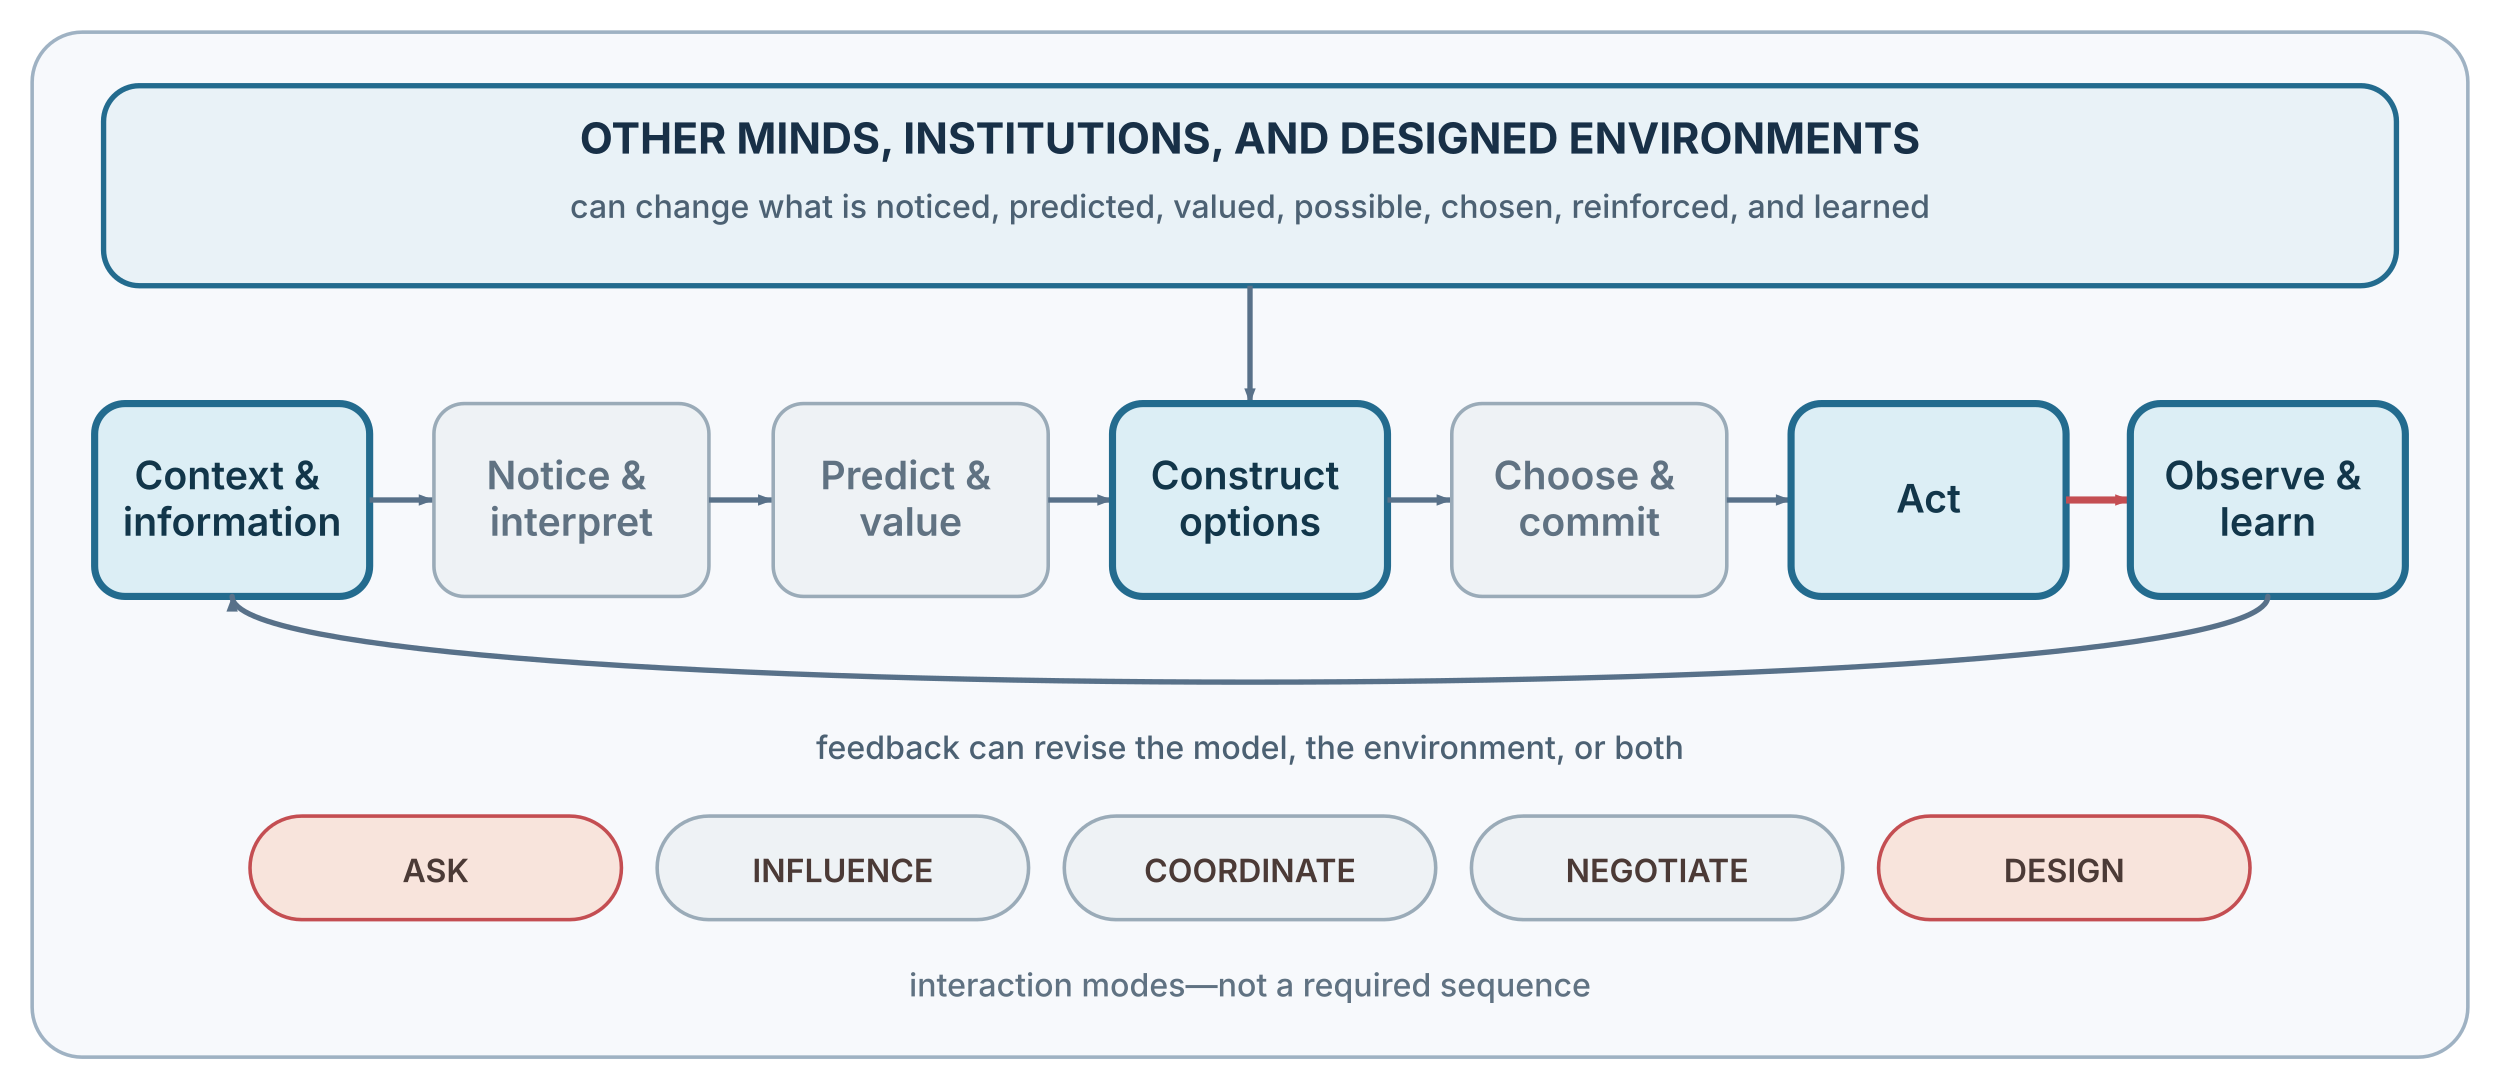
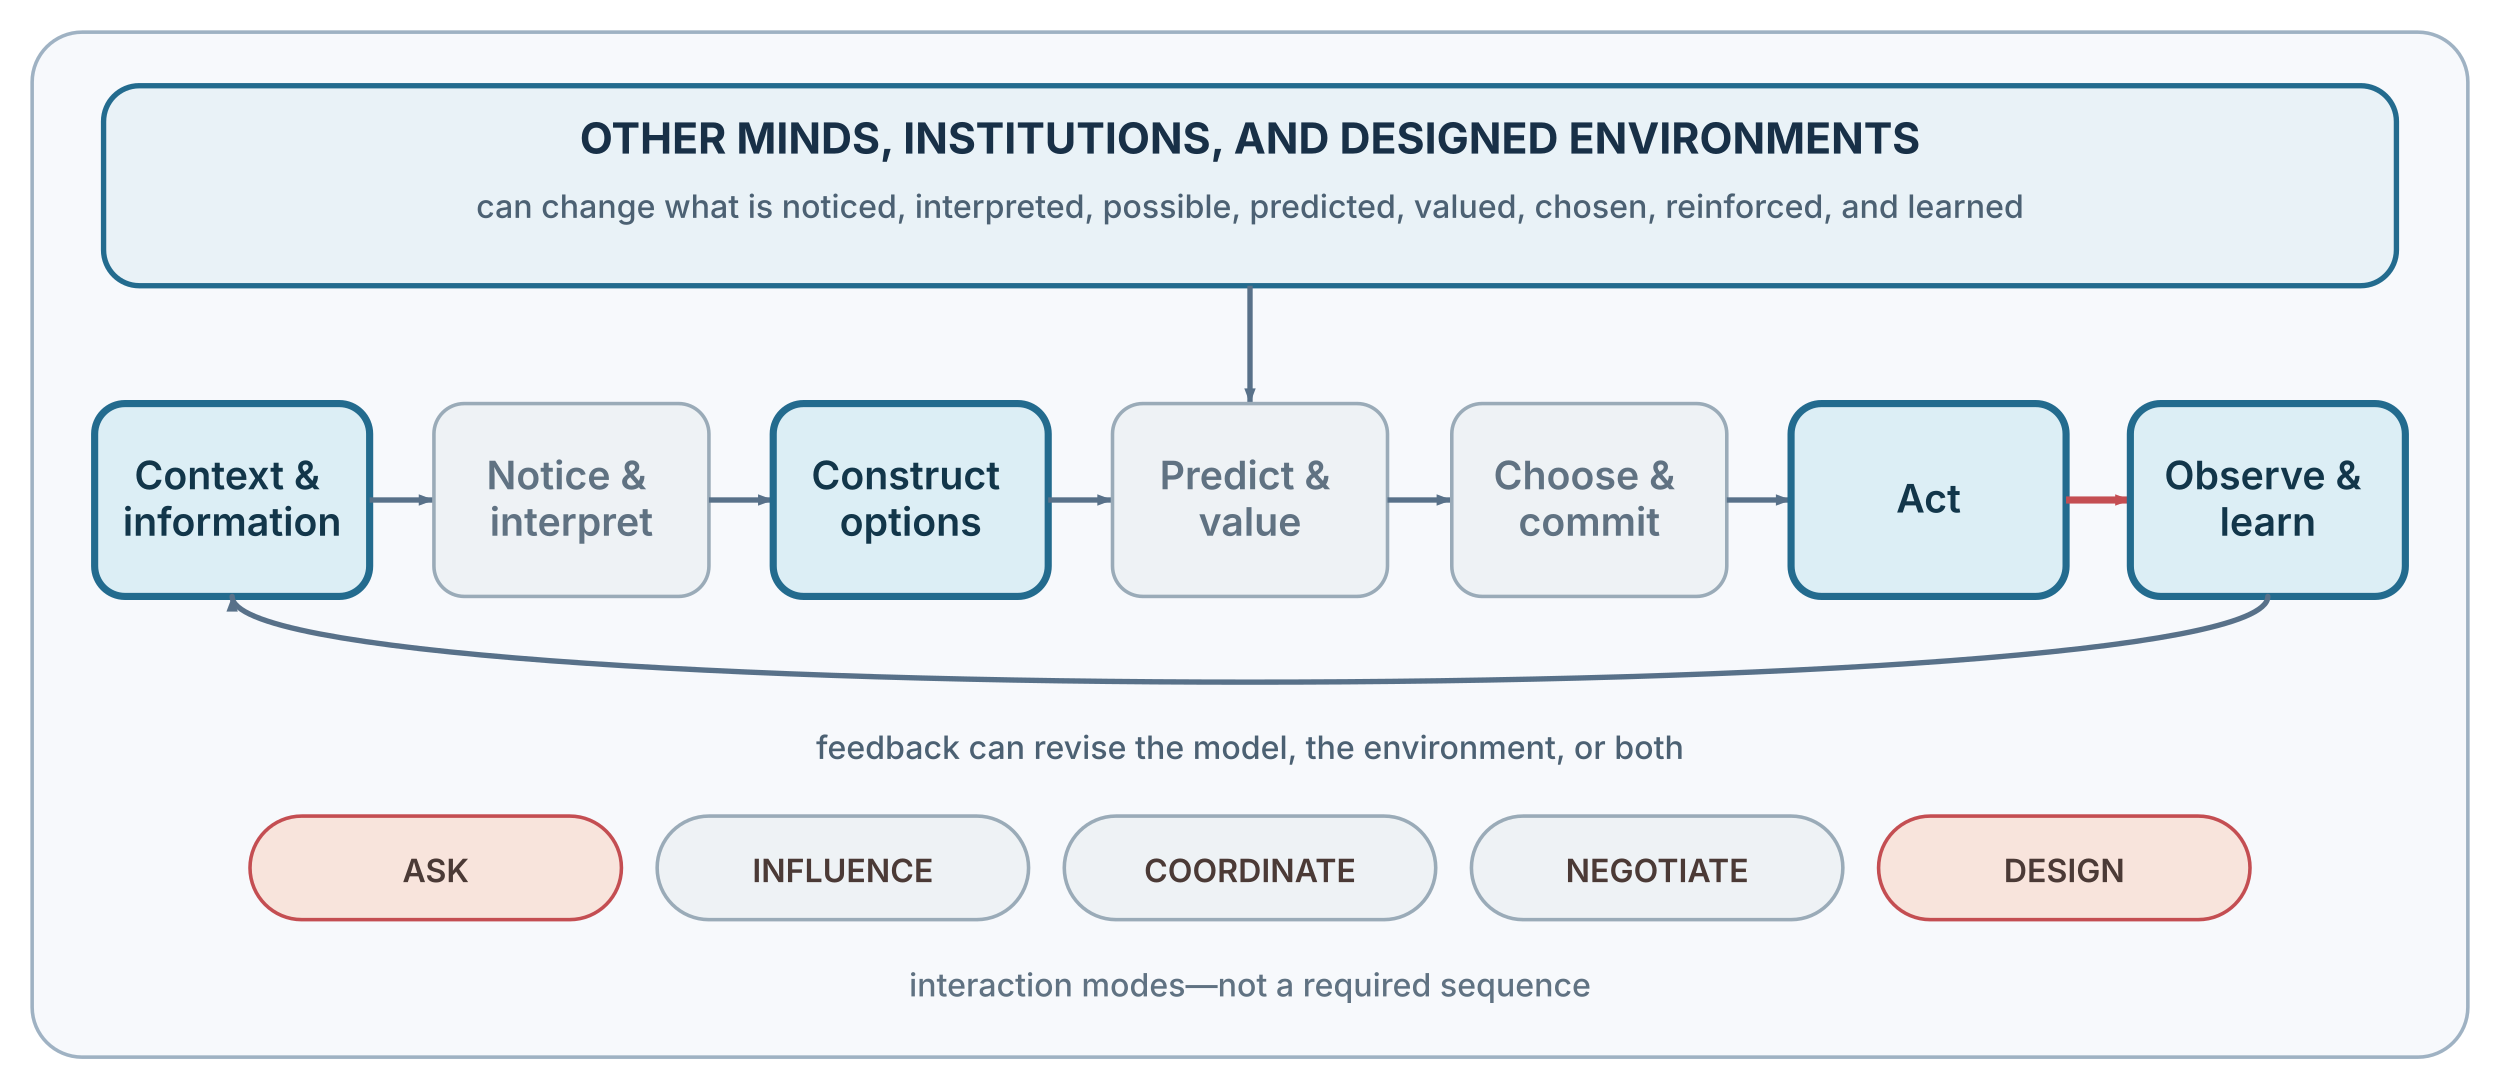
<svg xmlns="http://www.w3.org/2000/svg" width="1400" height="610" viewBox="0 0 1400 610" role="img" aria-labelledby="title desc">
  <defs>
    <marker id="arrow" viewBox="0 0 10 8" markerWidth="10" markerHeight="8" refX="9" refY="4" orient="auto" markerUnits="userSpaceOnUse">
      <path d="M0.5,0.8 L9,4 L0.5,7.2 z" fill="#587189" />
    </marker>
    <marker id="arrow-accent" viewBox="0 0 10 8" markerWidth="10" markerHeight="8" refX="9" refY="4" orient="auto" markerUnits="userSpaceOnUse">
      <path d="M0.5,0.8 L9,4 L0.5,7.2 z" fill="#c44e52" />
    </marker>
    <style>.node-label{font:600 22px -apple-system,BlinkMacSystemFont,"Segoe UI",sans-serif}.small{font:500 18px -apple-system,BlinkMacSystemFont,"Segoe UI",sans-serif}.outer{font:650 24px -apple-system,BlinkMacSystemFont,"Segoe UI",sans-serif}.mode{font:600 18px -apple-system,BlinkMacSystemFont,"Segoe UI",sans-serif}</style>
  </defs>
  <rect x="18" y="18" width="1364" height="574" rx="28" fill="#f7f9fc" stroke="#9fb2c3" stroke-width="2" />
  <rect x="58" y="48" width="1284" height="112" rx="20" fill="#e9f2f7" stroke="#236b8e" stroke-width="3" />
  <text x="700" y="86" class="outer" fill="#183047" text-anchor="middle">OTHER MINDS, INSTITUTIONS, AND DESIGNED ENVIRONMENTS</text>
-   <text x="700" y="122" class="small" fill="#4c6173" text-anchor="middle">can change what is noticed, predicted, valued, possible, chosen, reinforced, and learned</text>
+   <text x="700" y="122" class="small" fill="#4c6173" text-anchor="middle">can change what is noticed, interpreted, possible, predicted, valued, chosen, reinforced, and learned</text>
  <path d="M700 160 L700 226" fill="none" stroke="#587189" stroke-width="3" marker-end="url(#arrow)" />
  <rect x="53" y="226" width="154" height="108" rx="17" fill="#dceef5" stroke="#236b8e" stroke-width="4" />
  <text class="node-label" fill="#12364a" text-anchor="middle">
    <tspan x="130" y="274">Context &amp;</tspan>
    <tspan x="130" y="300">information</tspan>
  </text>
  <path d="M207 280 L243 280" stroke="#587189" stroke-width="3" marker-end="url(#arrow)" />
  <rect x="243" y="226" width="154" height="108" rx="17" fill="#eef2f5" stroke="#9aabb8" stroke-width="2" />
  <text class="node-label" fill="#607282" text-anchor="middle">
    <tspan x="320" y="274">Notice &amp;</tspan>
    <tspan x="320" y="300">interpret</tspan>
  </text>
  <path d="M397 280 L433 280" stroke="#587189" stroke-width="3" marker-end="url(#arrow)" />
-   <rect x="433" y="226" width="154" height="108" rx="17" fill="#eef2f5" stroke="#9aabb8" stroke-width="2" />
-   <text class="node-label" fill="#607282" text-anchor="middle">
-     <tspan x="510" y="274">Predict &amp;</tspan>
-     <tspan x="510" y="300">value</tspan>
+   <rect x="433" y="226" width="154" height="108" rx="17" fill="#dceef5" stroke="#236b8e" stroke-width="4" />
+   <text class="node-label" fill="#12364a" text-anchor="middle">
+     <tspan x="510" y="274">Construct</tspan>
+     <tspan x="510" y="300">options</tspan>
  </text>
  <path d="M587 280 L623 280" stroke="#587189" stroke-width="3" marker-end="url(#arrow)" />
-   <rect x="623" y="226" width="154" height="108" rx="17" fill="#dceef5" stroke="#236b8e" stroke-width="4" />
-   <text class="node-label" fill="#12364a" text-anchor="middle">
-     <tspan x="700" y="274">Construct</tspan>
-     <tspan x="700" y="300">options</tspan>
+   <rect x="623" y="226" width="154" height="108" rx="17" fill="#eef2f5" stroke="#9aabb8" stroke-width="2" />
+   <text class="node-label" fill="#607282" text-anchor="middle">
+     <tspan x="700" y="274">Predict &amp;</tspan>
+     <tspan x="700" y="300">value</tspan>
  </text>
  <path d="M777 280 L813 280" stroke="#587189" stroke-width="3" marker-end="url(#arrow)" />
  <rect x="813" y="226" width="154" height="108" rx="17" fill="#eef2f5" stroke="#9aabb8" stroke-width="2" />
  <text class="node-label" fill="#607282" text-anchor="middle">
    <tspan x="890" y="274">Choose &amp;</tspan>
    <tspan x="890" y="300">commit</tspan>
  </text>
  <path d="M967 280 L1003 280" stroke="#587189" stroke-width="3" marker-end="url(#arrow)" />
  <rect x="1003" y="226" width="154" height="108" rx="17" fill="#dceef5" stroke="#236b8e" stroke-width="4" />
  <text class="node-label" fill="#12364a" text-anchor="middle">
    <tspan x="1080" y="287">Act</tspan>
  </text>
  <path d="M1157 280 L1193 280" stroke="#c44e52" stroke-width="4" marker-end="url(#arrow-accent)" />
  <rect x="1193" y="226" width="154" height="108" rx="17" fill="#dceef5" stroke="#236b8e" stroke-width="4" />
  <text class="node-label" fill="#12364a" text-anchor="middle">
    <tspan x="1270" y="274">Observe &amp;</tspan>
    <tspan x="1270" y="300">learn</tspan>
  </text>
  <path d="M1270 334 C1270 398, 130 398, 130 334" fill="none" stroke="#587189" stroke-width="3" stroke-linecap="round" marker-end="url(#arrow)" />
  <text x="700" y="425" class="small" fill="#4c6173" text-anchor="middle">feedback can revise the model, the environment, or both</text>
  <rect x="140" y="457" width="208" height="58" rx="29" fill="#f8e4dc" stroke="#c44e52" stroke-width="2" />
  <text x="244.0" y="494" class="mode" fill="#4b3a36" text-anchor="middle">ASK</text>
  <rect x="368" y="457" width="208" height="58" rx="29" fill="#eef2f5" stroke="#9aabb8" stroke-width="2" />
  <text x="472.0" y="494" class="mode" fill="#4b3a36" text-anchor="middle">INFLUENCE</text>
  <rect x="596" y="457" width="208" height="58" rx="29" fill="#eef2f5" stroke="#9aabb8" stroke-width="2" />
  <text x="700.0" y="494" class="mode" fill="#4b3a36" text-anchor="middle">COORDINATE</text>
  <rect x="824" y="457" width="208" height="58" rx="29" fill="#eef2f5" stroke="#9aabb8" stroke-width="2" />
  <text x="928.0" y="494" class="mode" fill="#4b3a36" text-anchor="middle">NEGOTIATE</text>
  <rect x="1052" y="457" width="208" height="58" rx="29" fill="#f8e4dc" stroke="#c44e52" stroke-width="2" />
  <text x="1156.0" y="494" class="mode" fill="#4b3a36" text-anchor="middle">DESIGN</text>
  <text x="700" y="558" class="small" fill="#607282" text-anchor="middle">interaction modes—not a required sequence</text>
</svg>
